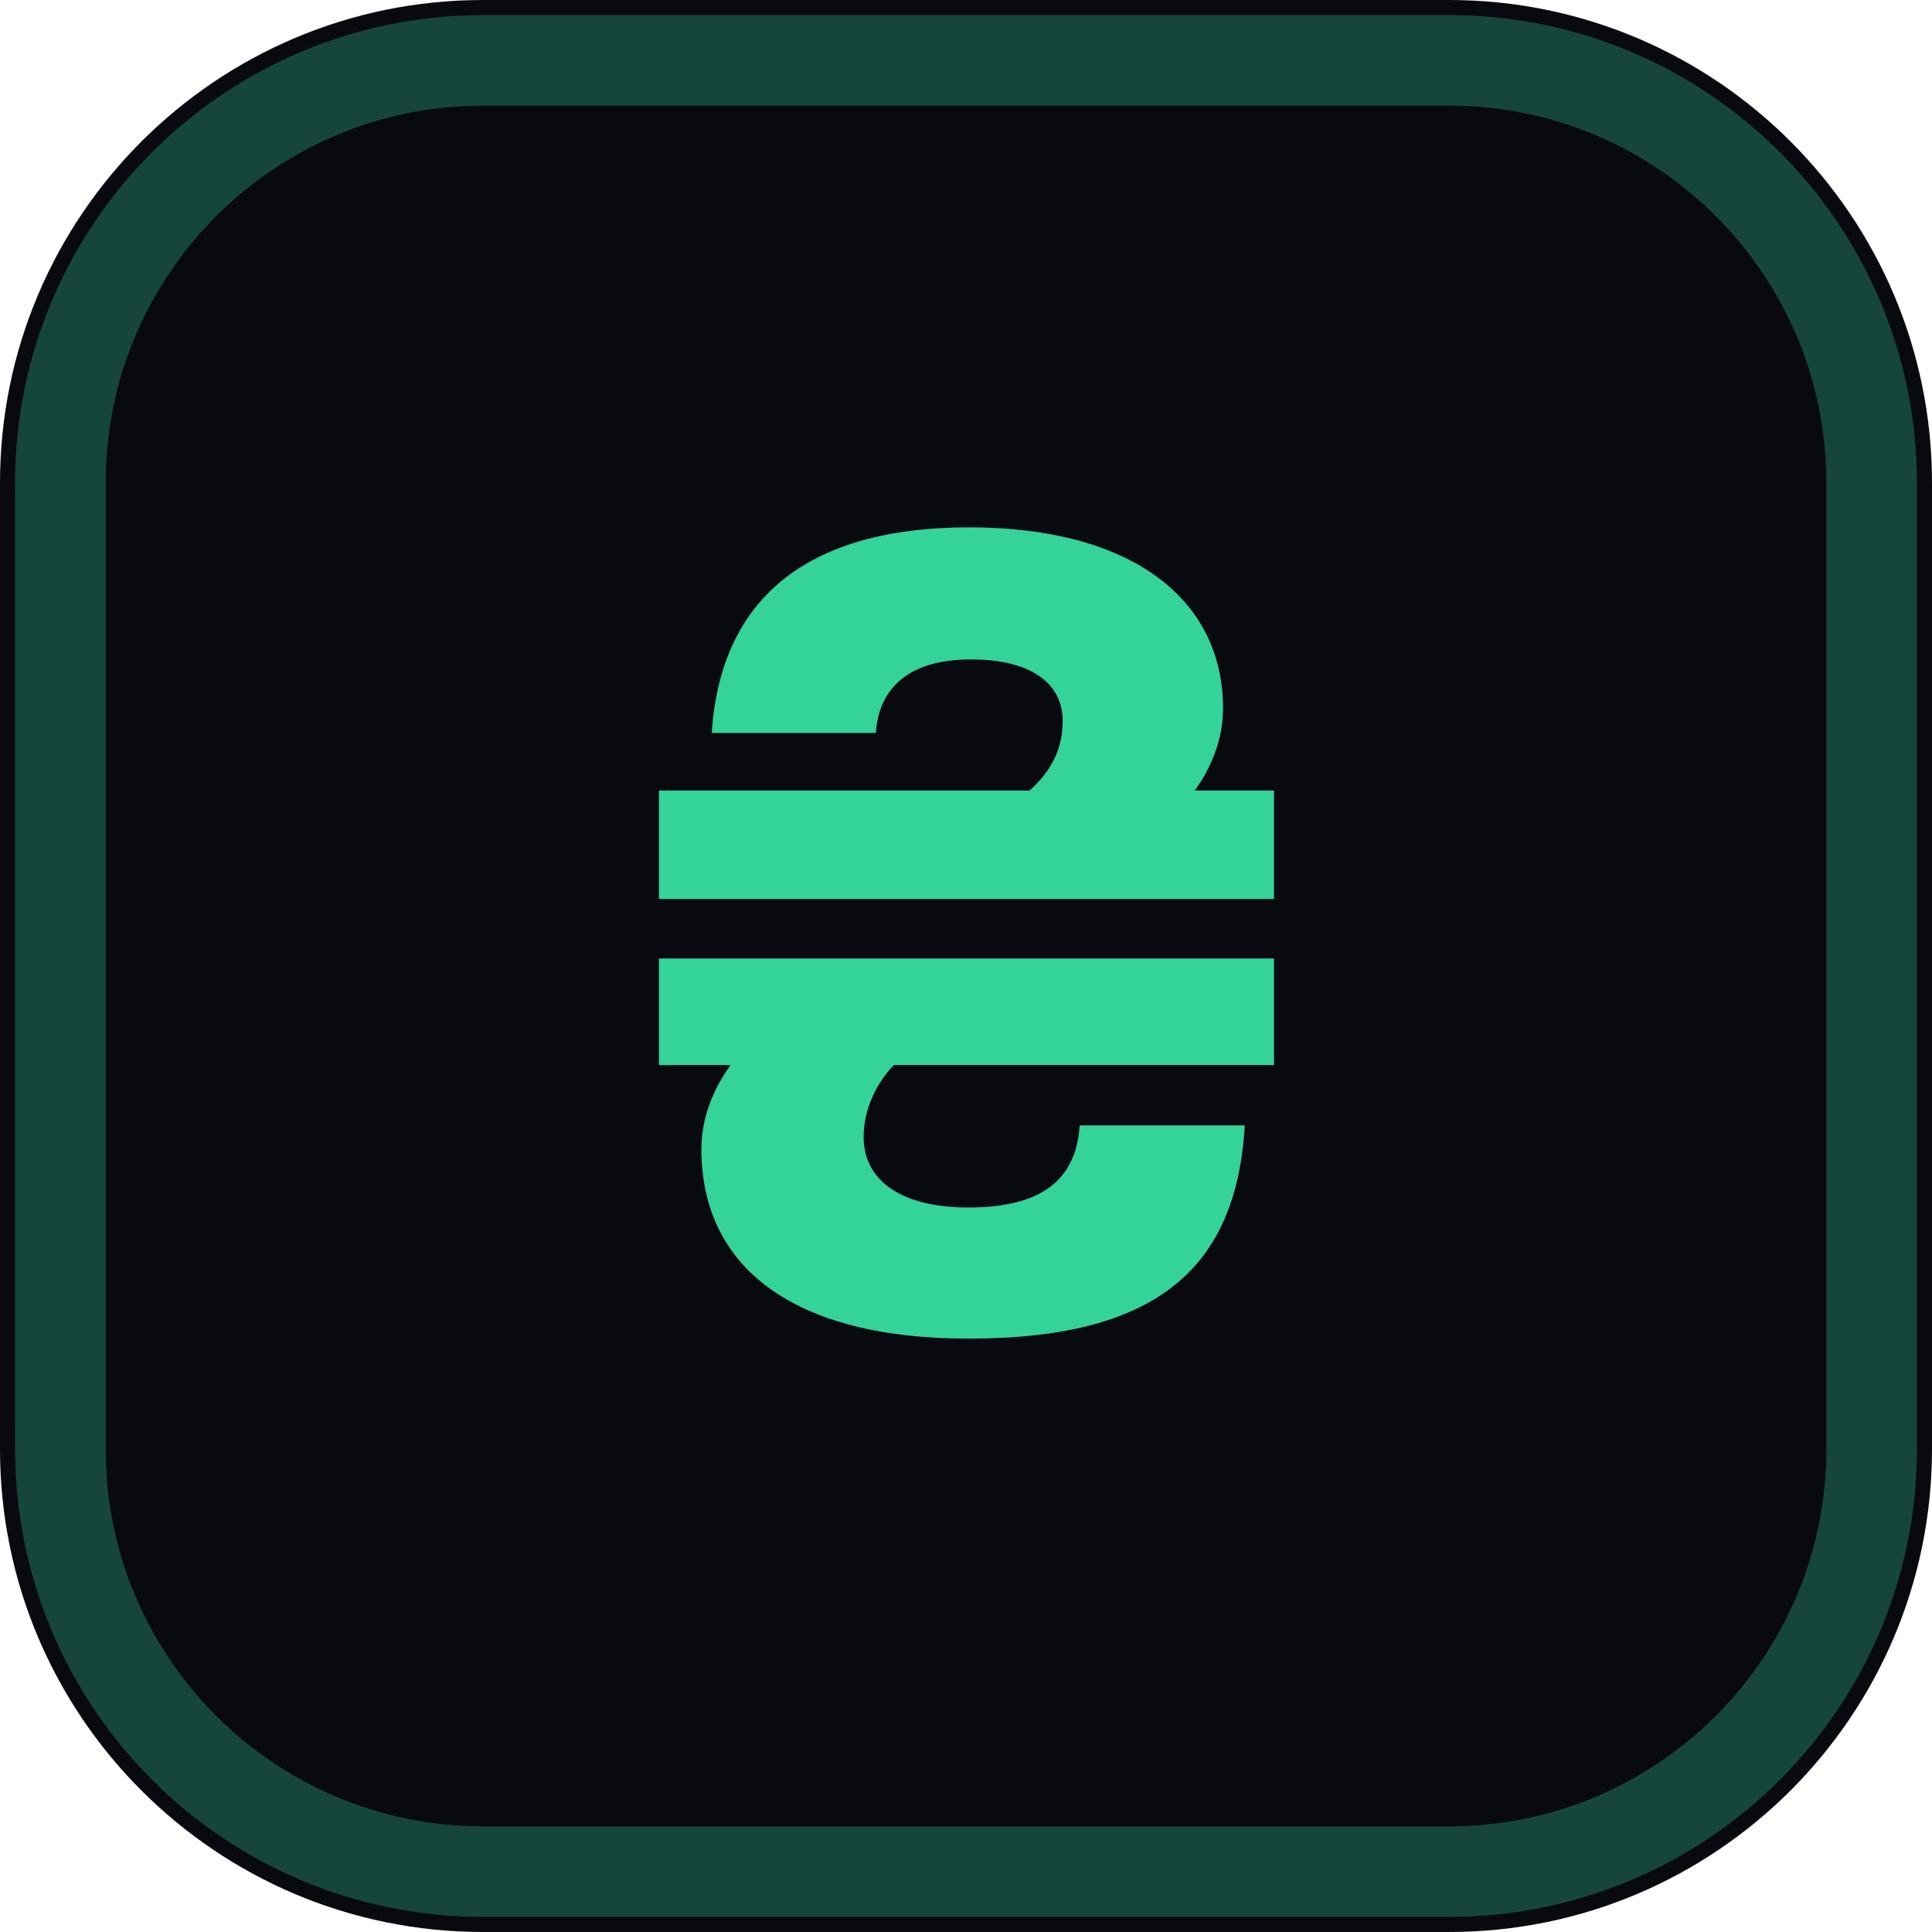
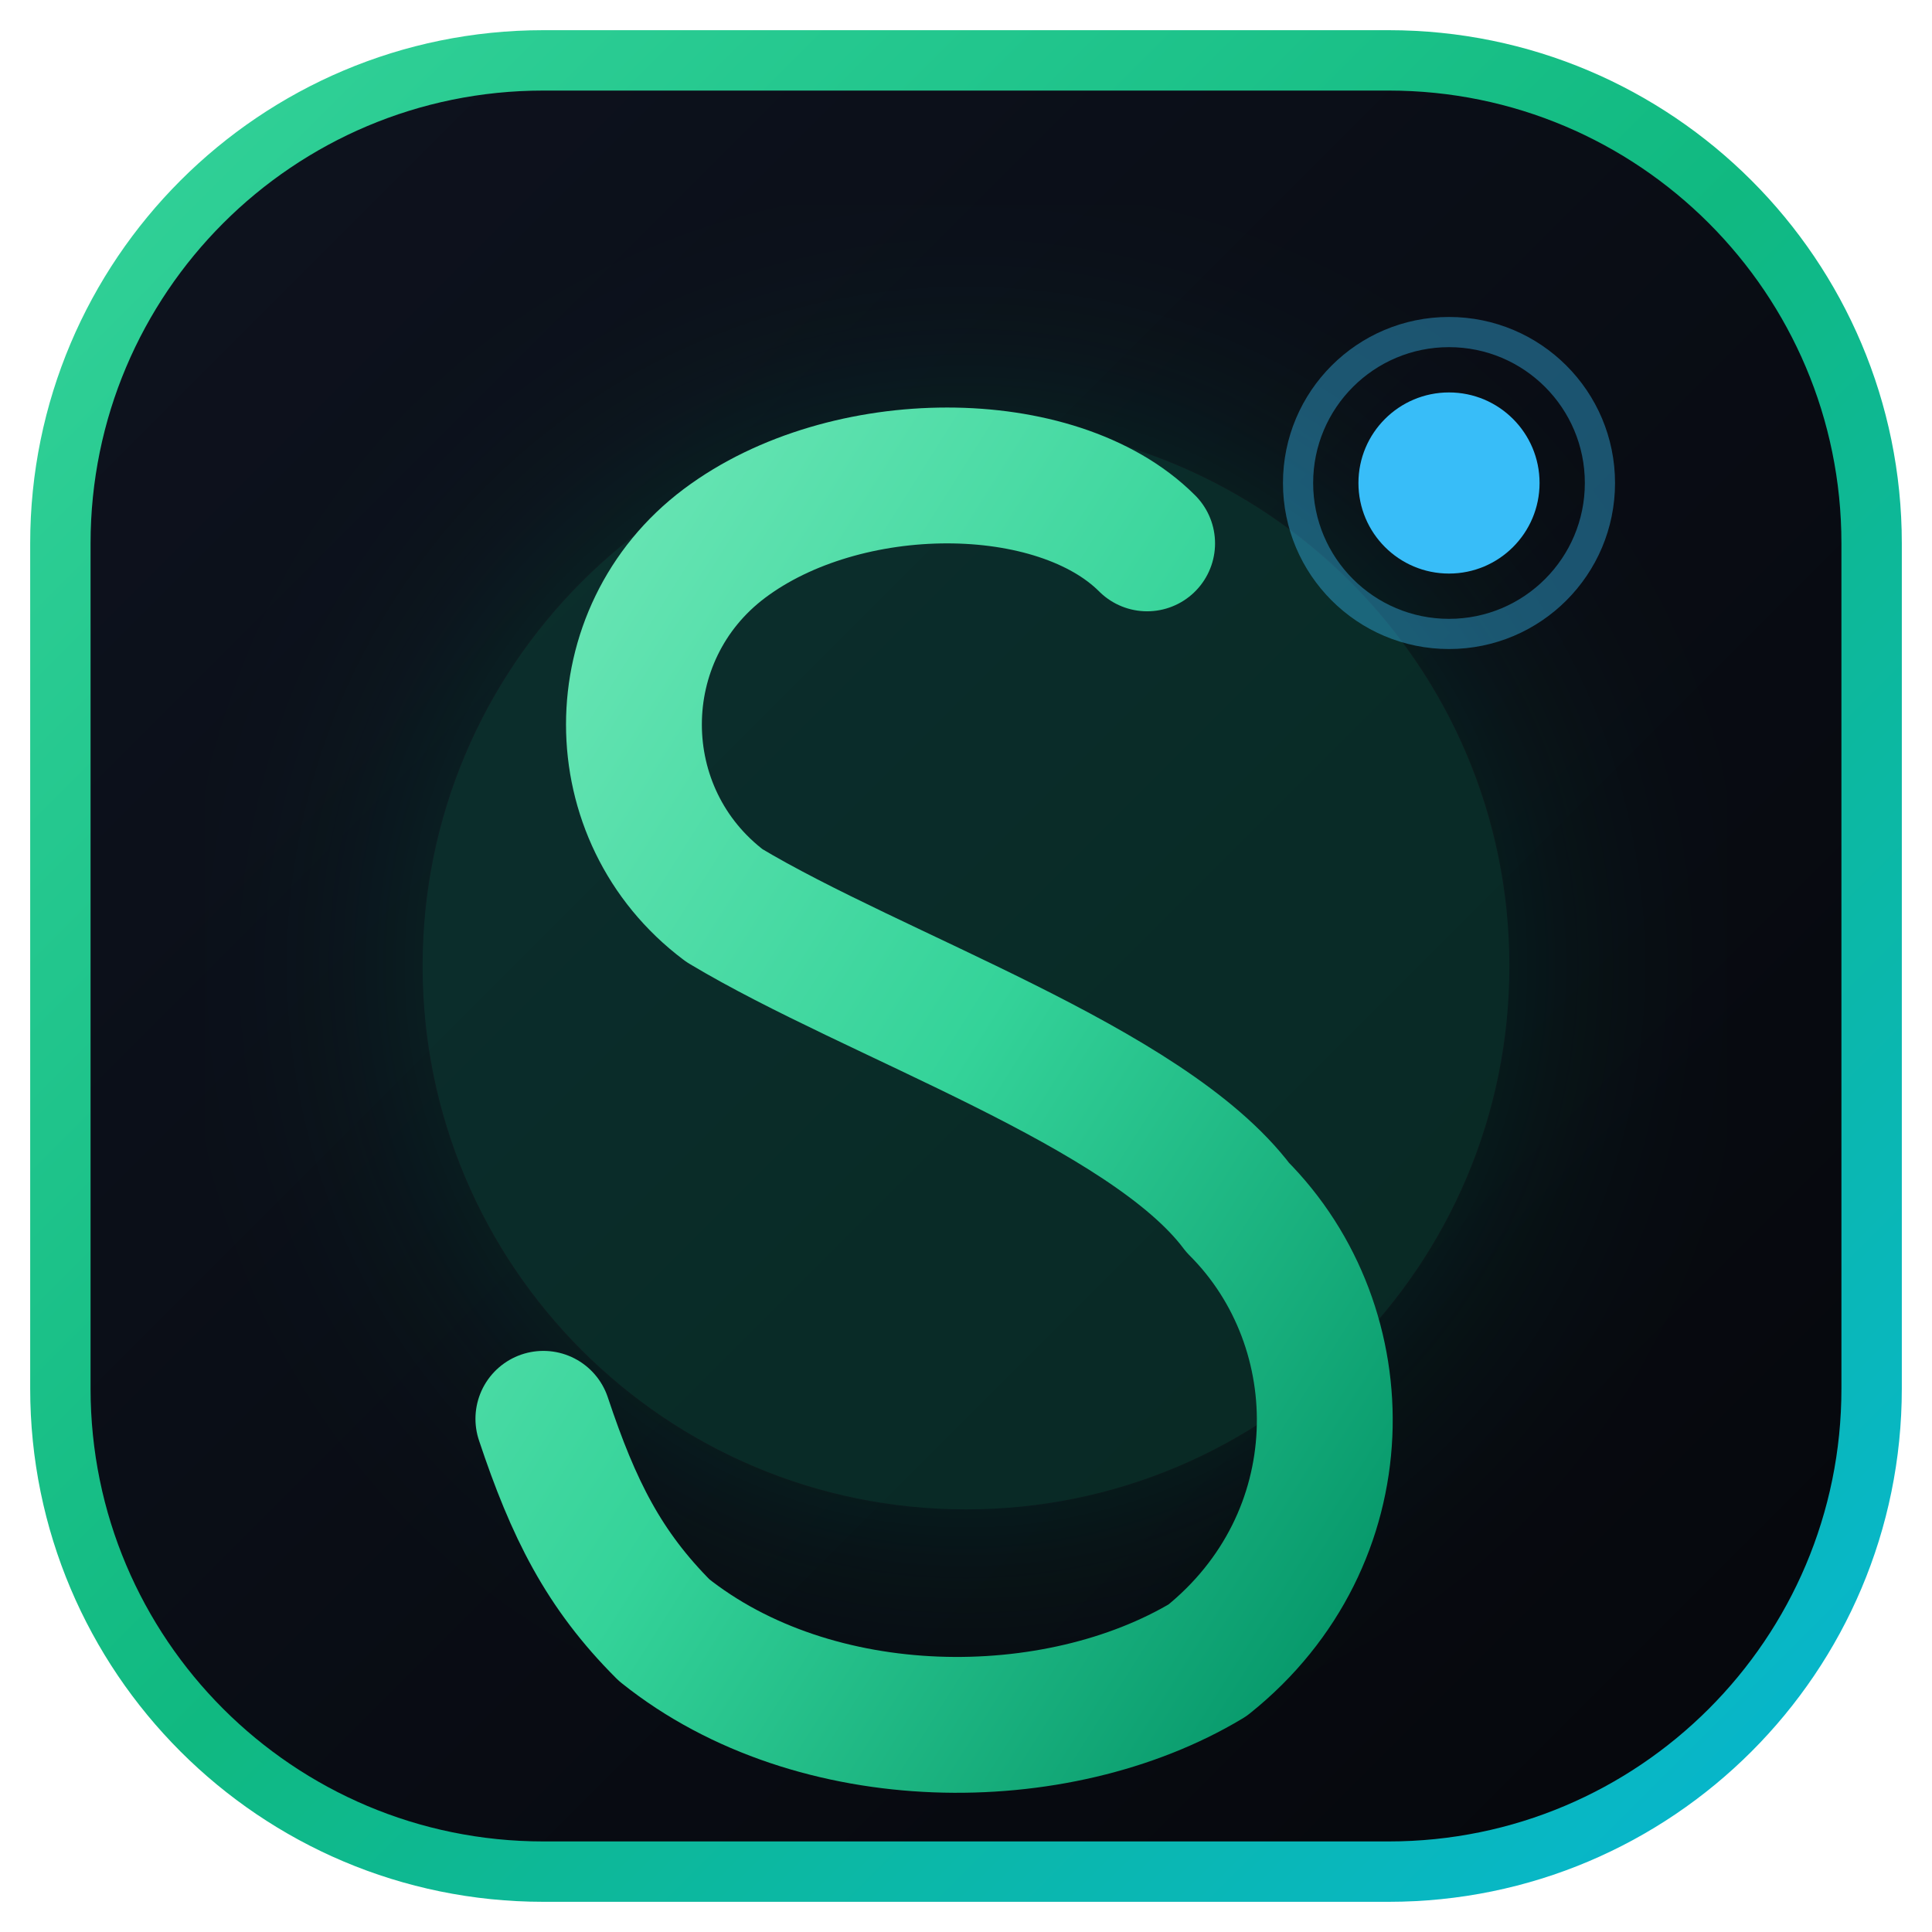
- <svg xmlns="http://www.w3.org/2000/svg" viewBox="0 0 32 32">
-   <rect width="32" height="32" rx="8" fill="#090A0F" />
-   <rect x="1" y="1" width="30" height="30" rx="7" fill="none" stroke="#34D399" stroke-opacity="0.3" stroke-width="1.5" />
-   <text x="16" y="22" font-family="system-ui, -apple-system, sans-serif" font-size="18" font-weight="bold" fill="#34D399" text-anchor="middle">₴</text>
+ <svg xmlns="http://www.w3.org/2000/svg" viewBox="0 0 64 64" fill="none">
+   <defs>
+     <linearGradient id="bg-grad" x1="0%" y1="0%" x2="100%" y2="100%">
+       <stop offset="0%" stop-color="#0E131F" />
+       <stop offset="100%" stop-color="#05070B" />
+     </linearGradient>
+     <linearGradient id="border-grad" x1="0%" y1="0%" x2="100%" y2="100%">
+       <stop offset="0%" stop-color="#34D399" />
+       <stop offset="50%" stop-color="#10B981" />
+       <stop offset="100%" stop-color="#06B6D4" />
+     </linearGradient>
+     <linearGradient id="accent-grad" x1="0%" y1="0%" x2="100%" y2="100%">
+       <stop offset="0%" stop-color="#6EE7B7" />
+       <stop offset="50%" stop-color="#34D399" />
+       <stop offset="100%" stop-color="#059669" />
+     </linearGradient>
+     <linearGradient id="bar-grad" x1="0%" y1="0%" x2="100%" y2="0%">
+       <stop offset="0%" stop-color="#34D399" />
+       <stop offset="100%" stop-color="#38BDF8" />
+     </linearGradient>
+     <filter id="glow" x="-20%" y="-20%" width="140%" height="140%">
+       <feGaussianBlur stdDeviation="4" result="blur" />
+       <feComposite in="SourceGraphic" in2="blur" operator="over" />
+     </filter>
+   </defs>
+   <rect x="2" y="2" width="60" height="60" rx="16" fill="url(#bg-grad)" stroke="url(#border-grad)" stroke-width="2" />
+   <circle cx="32" cy="32" r="18" fill="#10B981" opacity="0.18" filter="url(#glow)" />
+   <circle cx="48" cy="16" r="3" fill="#38BDF8" />
+   <circle cx="48" cy="16" r="5" stroke="#38BDF8" stroke-width="1" opacity="0.4" />
+   <g transform="translate(32, 33)">
+     <path d="M 6 -15 C 3 -18 -4 -18 -8 -15 C -12 -12 -12 -6 -8 -3 C -3 0 6 3 9 7 C 13 11 13 18 8 22 C 3 25 -5 25 -10 21 C -12 19 -13 17 -14 14" fill="none" stroke="url(#accent-grad)" stroke-width="4.5" stroke-linecap="round" stroke-linejoin="round" />
+     <line x1="-15" y1="-3" x2="15" y2="-3" stroke="url(#bar-grad)" stroke-width="3.5" stroke-linecap="round" />
+     <line x1="-15" y1="5" x2="15" y2="5" stroke="url(#bar-grad)" stroke-width="3.5" stroke-linecap="round" />
+   </g>
</svg>
